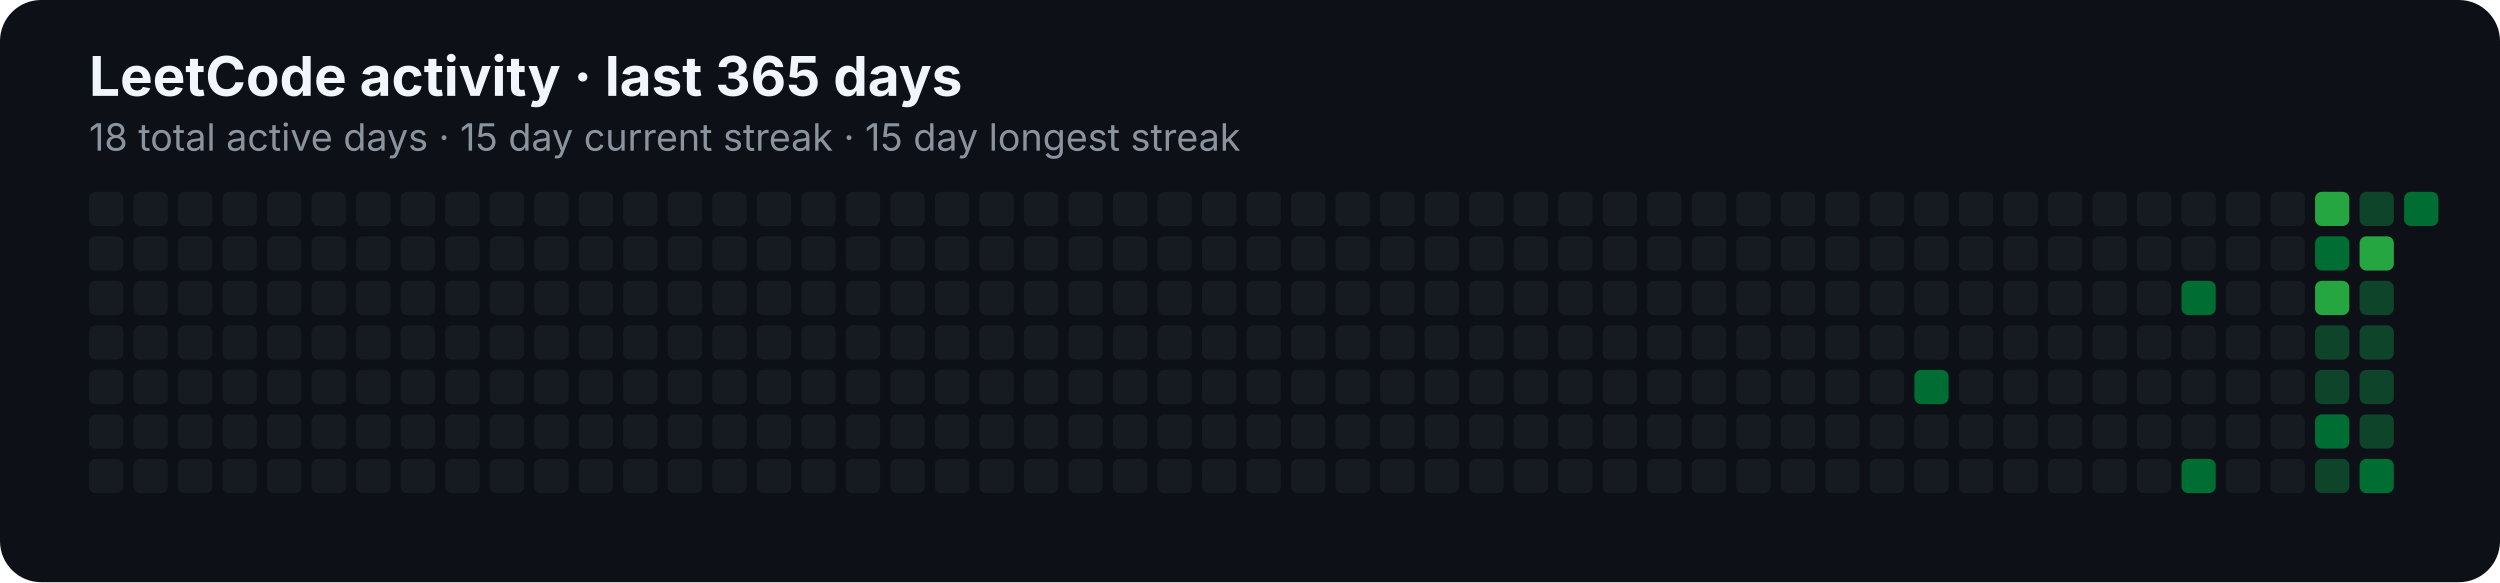
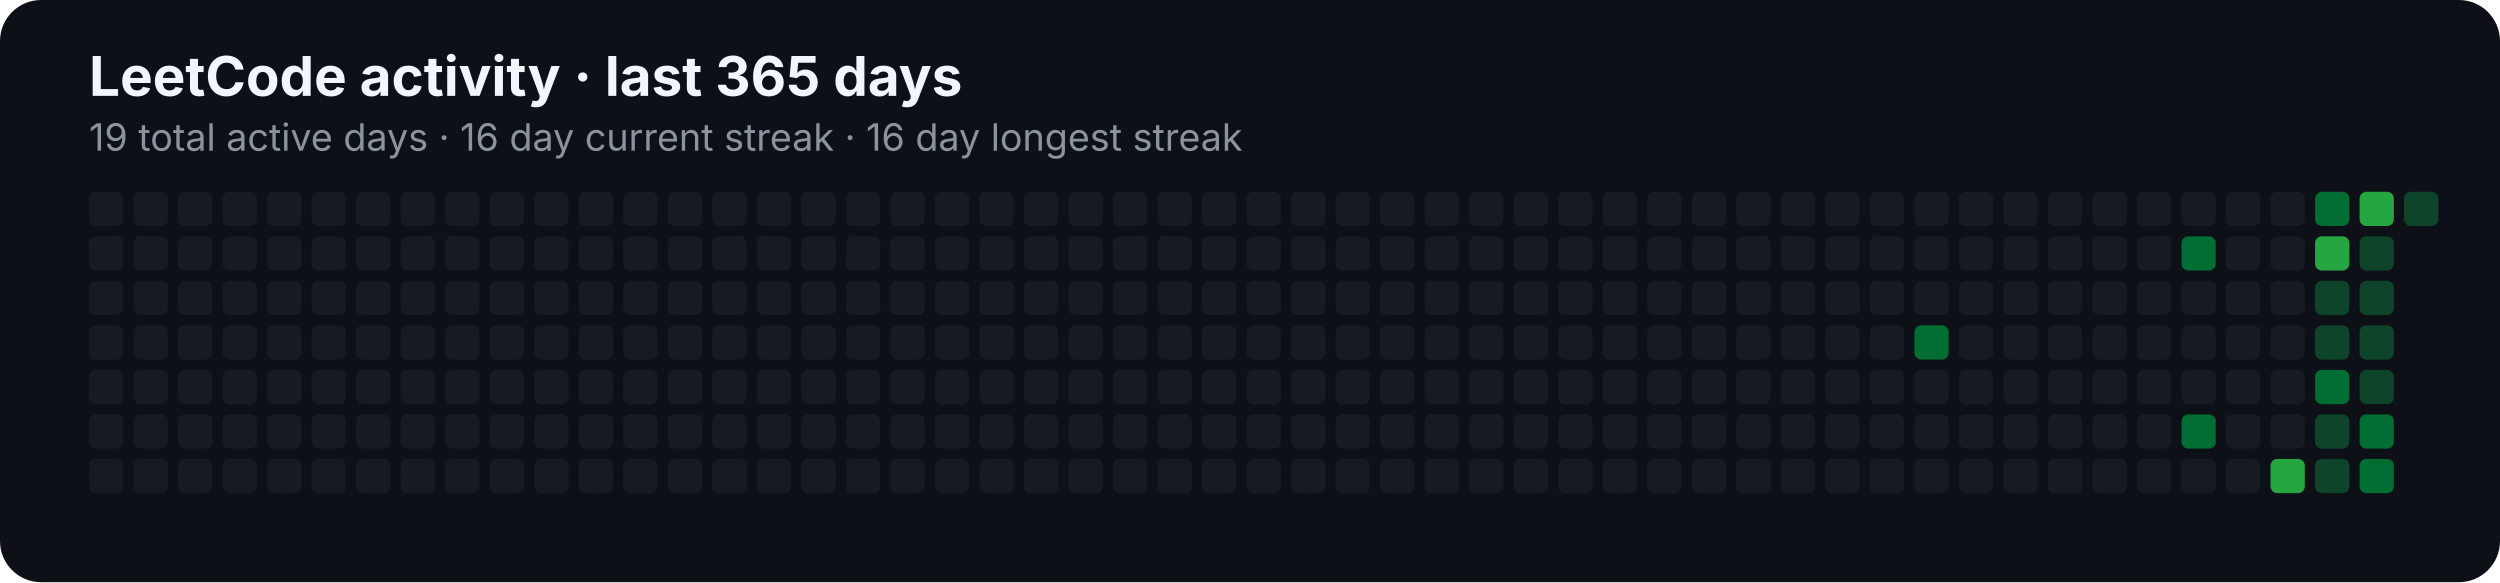
<svg xmlns="http://www.w3.org/2000/svg" width="730" height="170" role="img" aria-label="LeetCode activity over the last 365 days">
  <rect width="100%" height="100%" rx="12" fill="#0d1117" />
  <style>text{font-family:-apple-system,BlinkMacSystemFont,Segoe UI,sans-serif;fill:#8b949e}.h{font-size:16px;font-weight:650;fill:#f0f6fc}.s{font-size:11px}</style>
  <text x="26" y="28" class="h">LeetCode activity · last 365 days</text>
-   <text x="26" y="44" class="s">18 total active days · 15 day current streak · 15 day longest streak</text>
+   <text x="26" y="44" class="s">19 total active days · 16 day current streak · 16 day longest streak</text>
  <rect x="26" y="56" width="10" height="10" rx="2" fill="#161b22" />
  <rect x="26" y="69" width="10" height="10" rx="2" fill="#161b22" />
  <rect x="26" y="82" width="10" height="10" rx="2" fill="#161b22" />
  <rect x="26" y="95" width="10" height="10" rx="2" fill="#161b22" />
  <rect x="26" y="108" width="10" height="10" rx="2" fill="#161b22" />
  <rect x="26" y="121" width="10" height="10" rx="2" fill="#161b22" />
  <rect x="26" y="134" width="10" height="10" rx="2" fill="#161b22" />
  <rect x="39" y="56" width="10" height="10" rx="2" fill="#161b22" />
  <rect x="39" y="69" width="10" height="10" rx="2" fill="#161b22" />
  <rect x="39" y="82" width="10" height="10" rx="2" fill="#161b22" />
  <rect x="39" y="95" width="10" height="10" rx="2" fill="#161b22" />
  <rect x="39" y="108" width="10" height="10" rx="2" fill="#161b22" />
  <rect x="39" y="121" width="10" height="10" rx="2" fill="#161b22" />
  <rect x="39" y="134" width="10" height="10" rx="2" fill="#161b22" />
  <rect x="52" y="56" width="10" height="10" rx="2" fill="#161b22" />
  <rect x="52" y="69" width="10" height="10" rx="2" fill="#161b22" />
  <rect x="52" y="82" width="10" height="10" rx="2" fill="#161b22" />
  <rect x="52" y="95" width="10" height="10" rx="2" fill="#161b22" />
  <rect x="52" y="108" width="10" height="10" rx="2" fill="#161b22" />
  <rect x="52" y="121" width="10" height="10" rx="2" fill="#161b22" />
  <rect x="52" y="134" width="10" height="10" rx="2" fill="#161b22" />
  <rect x="65" y="56" width="10" height="10" rx="2" fill="#161b22" />
  <rect x="65" y="69" width="10" height="10" rx="2" fill="#161b22" />
  <rect x="65" y="82" width="10" height="10" rx="2" fill="#161b22" />
  <rect x="65" y="95" width="10" height="10" rx="2" fill="#161b22" />
  <rect x="65" y="108" width="10" height="10" rx="2" fill="#161b22" />
  <rect x="65" y="121" width="10" height="10" rx="2" fill="#161b22" />
  <rect x="65" y="134" width="10" height="10" rx="2" fill="#161b22" />
  <rect x="78" y="56" width="10" height="10" rx="2" fill="#161b22" />
  <rect x="78" y="69" width="10" height="10" rx="2" fill="#161b22" />
  <rect x="78" y="82" width="10" height="10" rx="2" fill="#161b22" />
  <rect x="78" y="95" width="10" height="10" rx="2" fill="#161b22" />
  <rect x="78" y="108" width="10" height="10" rx="2" fill="#161b22" />
  <rect x="78" y="121" width="10" height="10" rx="2" fill="#161b22" />
  <rect x="78" y="134" width="10" height="10" rx="2" fill="#161b22" />
  <rect x="91" y="56" width="10" height="10" rx="2" fill="#161b22" />
  <rect x="91" y="69" width="10" height="10" rx="2" fill="#161b22" />
  <rect x="91" y="82" width="10" height="10" rx="2" fill="#161b22" />
  <rect x="91" y="95" width="10" height="10" rx="2" fill="#161b22" />
  <rect x="91" y="108" width="10" height="10" rx="2" fill="#161b22" />
  <rect x="91" y="121" width="10" height="10" rx="2" fill="#161b22" />
  <rect x="91" y="134" width="10" height="10" rx="2" fill="#161b22" />
  <rect x="104" y="56" width="10" height="10" rx="2" fill="#161b22" />
  <rect x="104" y="69" width="10" height="10" rx="2" fill="#161b22" />
  <rect x="104" y="82" width="10" height="10" rx="2" fill="#161b22" />
  <rect x="104" y="95" width="10" height="10" rx="2" fill="#161b22" />
  <rect x="104" y="108" width="10" height="10" rx="2" fill="#161b22" />
  <rect x="104" y="121" width="10" height="10" rx="2" fill="#161b22" />
  <rect x="104" y="134" width="10" height="10" rx="2" fill="#161b22" />
  <rect x="117" y="56" width="10" height="10" rx="2" fill="#161b22" />
  <rect x="117" y="69" width="10" height="10" rx="2" fill="#161b22" />
  <rect x="117" y="82" width="10" height="10" rx="2" fill="#161b22" />
  <rect x="117" y="95" width="10" height="10" rx="2" fill="#161b22" />
  <rect x="117" y="108" width="10" height="10" rx="2" fill="#161b22" />
  <rect x="117" y="121" width="10" height="10" rx="2" fill="#161b22" />
  <rect x="117" y="134" width="10" height="10" rx="2" fill="#161b22" />
  <rect x="130" y="56" width="10" height="10" rx="2" fill="#161b22" />
  <rect x="130" y="69" width="10" height="10" rx="2" fill="#161b22" />
  <rect x="130" y="82" width="10" height="10" rx="2" fill="#161b22" />
  <rect x="130" y="95" width="10" height="10" rx="2" fill="#161b22" />
  <rect x="130" y="108" width="10" height="10" rx="2" fill="#161b22" />
  <rect x="130" y="121" width="10" height="10" rx="2" fill="#161b22" />
  <rect x="130" y="134" width="10" height="10" rx="2" fill="#161b22" />
  <rect x="143" y="56" width="10" height="10" rx="2" fill="#161b22" />
  <rect x="143" y="69" width="10" height="10" rx="2" fill="#161b22" />
  <rect x="143" y="82" width="10" height="10" rx="2" fill="#161b22" />
  <rect x="143" y="95" width="10" height="10" rx="2" fill="#161b22" />
  <rect x="143" y="108" width="10" height="10" rx="2" fill="#161b22" />
  <rect x="143" y="121" width="10" height="10" rx="2" fill="#161b22" />
  <rect x="143" y="134" width="10" height="10" rx="2" fill="#161b22" />
  <rect x="156" y="56" width="10" height="10" rx="2" fill="#161b22" />
  <rect x="156" y="69" width="10" height="10" rx="2" fill="#161b22" />
  <rect x="156" y="82" width="10" height="10" rx="2" fill="#161b22" />
  <rect x="156" y="95" width="10" height="10" rx="2" fill="#161b22" />
  <rect x="156" y="108" width="10" height="10" rx="2" fill="#161b22" />
  <rect x="156" y="121" width="10" height="10" rx="2" fill="#161b22" />
  <rect x="156" y="134" width="10" height="10" rx="2" fill="#161b22" />
  <rect x="169" y="56" width="10" height="10" rx="2" fill="#161b22" />
  <rect x="169" y="69" width="10" height="10" rx="2" fill="#161b22" />
  <rect x="169" y="82" width="10" height="10" rx="2" fill="#161b22" />
  <rect x="169" y="95" width="10" height="10" rx="2" fill="#161b22" />
  <rect x="169" y="108" width="10" height="10" rx="2" fill="#161b22" />
  <rect x="169" y="121" width="10" height="10" rx="2" fill="#161b22" />
  <rect x="169" y="134" width="10" height="10" rx="2" fill="#161b22" />
  <rect x="182" y="56" width="10" height="10" rx="2" fill="#161b22" />
  <rect x="182" y="69" width="10" height="10" rx="2" fill="#161b22" />
  <rect x="182" y="82" width="10" height="10" rx="2" fill="#161b22" />
  <rect x="182" y="95" width="10" height="10" rx="2" fill="#161b22" />
  <rect x="182" y="108" width="10" height="10" rx="2" fill="#161b22" />
  <rect x="182" y="121" width="10" height="10" rx="2" fill="#161b22" />
  <rect x="182" y="134" width="10" height="10" rx="2" fill="#161b22" />
  <rect x="195" y="56" width="10" height="10" rx="2" fill="#161b22" />
  <rect x="195" y="69" width="10" height="10" rx="2" fill="#161b22" />
  <rect x="195" y="82" width="10" height="10" rx="2" fill="#161b22" />
  <rect x="195" y="95" width="10" height="10" rx="2" fill="#161b22" />
  <rect x="195" y="108" width="10" height="10" rx="2" fill="#161b22" />
  <rect x="195" y="121" width="10" height="10" rx="2" fill="#161b22" />
  <rect x="195" y="134" width="10" height="10" rx="2" fill="#161b22" />
  <rect x="208" y="56" width="10" height="10" rx="2" fill="#161b22" />
  <rect x="208" y="69" width="10" height="10" rx="2" fill="#161b22" />
  <rect x="208" y="82" width="10" height="10" rx="2" fill="#161b22" />
  <rect x="208" y="95" width="10" height="10" rx="2" fill="#161b22" />
  <rect x="208" y="108" width="10" height="10" rx="2" fill="#161b22" />
  <rect x="208" y="121" width="10" height="10" rx="2" fill="#161b22" />
  <rect x="208" y="134" width="10" height="10" rx="2" fill="#161b22" />
  <rect x="221" y="56" width="10" height="10" rx="2" fill="#161b22" />
  <rect x="221" y="69" width="10" height="10" rx="2" fill="#161b22" />
  <rect x="221" y="82" width="10" height="10" rx="2" fill="#161b22" />
  <rect x="221" y="95" width="10" height="10" rx="2" fill="#161b22" />
  <rect x="221" y="108" width="10" height="10" rx="2" fill="#161b22" />
  <rect x="221" y="121" width="10" height="10" rx="2" fill="#161b22" />
  <rect x="221" y="134" width="10" height="10" rx="2" fill="#161b22" />
  <rect x="234" y="56" width="10" height="10" rx="2" fill="#161b22" />
  <rect x="234" y="69" width="10" height="10" rx="2" fill="#161b22" />
  <rect x="234" y="82" width="10" height="10" rx="2" fill="#161b22" />
  <rect x="234" y="95" width="10" height="10" rx="2" fill="#161b22" />
  <rect x="234" y="108" width="10" height="10" rx="2" fill="#161b22" />
  <rect x="234" y="121" width="10" height="10" rx="2" fill="#161b22" />
  <rect x="234" y="134" width="10" height="10" rx="2" fill="#161b22" />
  <rect x="247" y="56" width="10" height="10" rx="2" fill="#161b22" />
  <rect x="247" y="69" width="10" height="10" rx="2" fill="#161b22" />
  <rect x="247" y="82" width="10" height="10" rx="2" fill="#161b22" />
  <rect x="247" y="95" width="10" height="10" rx="2" fill="#161b22" />
  <rect x="247" y="108" width="10" height="10" rx="2" fill="#161b22" />
  <rect x="247" y="121" width="10" height="10" rx="2" fill="#161b22" />
  <rect x="247" y="134" width="10" height="10" rx="2" fill="#161b22" />
  <rect x="260" y="56" width="10" height="10" rx="2" fill="#161b22" />
  <rect x="260" y="69" width="10" height="10" rx="2" fill="#161b22" />
  <rect x="260" y="82" width="10" height="10" rx="2" fill="#161b22" />
  <rect x="260" y="95" width="10" height="10" rx="2" fill="#161b22" />
  <rect x="260" y="108" width="10" height="10" rx="2" fill="#161b22" />
  <rect x="260" y="121" width="10" height="10" rx="2" fill="#161b22" />
  <rect x="260" y="134" width="10" height="10" rx="2" fill="#161b22" />
  <rect x="273" y="56" width="10" height="10" rx="2" fill="#161b22" />
  <rect x="273" y="69" width="10" height="10" rx="2" fill="#161b22" />
  <rect x="273" y="82" width="10" height="10" rx="2" fill="#161b22" />
  <rect x="273" y="95" width="10" height="10" rx="2" fill="#161b22" />
  <rect x="273" y="108" width="10" height="10" rx="2" fill="#161b22" />
  <rect x="273" y="121" width="10" height="10" rx="2" fill="#161b22" />
  <rect x="273" y="134" width="10" height="10" rx="2" fill="#161b22" />
  <rect x="286" y="56" width="10" height="10" rx="2" fill="#161b22" />
  <rect x="286" y="69" width="10" height="10" rx="2" fill="#161b22" />
  <rect x="286" y="82" width="10" height="10" rx="2" fill="#161b22" />
  <rect x="286" y="95" width="10" height="10" rx="2" fill="#161b22" />
  <rect x="286" y="108" width="10" height="10" rx="2" fill="#161b22" />
  <rect x="286" y="121" width="10" height="10" rx="2" fill="#161b22" />
  <rect x="286" y="134" width="10" height="10" rx="2" fill="#161b22" />
  <rect x="299" y="56" width="10" height="10" rx="2" fill="#161b22" />
  <rect x="299" y="69" width="10" height="10" rx="2" fill="#161b22" />
  <rect x="299" y="82" width="10" height="10" rx="2" fill="#161b22" />
  <rect x="299" y="95" width="10" height="10" rx="2" fill="#161b22" />
  <rect x="299" y="108" width="10" height="10" rx="2" fill="#161b22" />
  <rect x="299" y="121" width="10" height="10" rx="2" fill="#161b22" />
  <rect x="299" y="134" width="10" height="10" rx="2" fill="#161b22" />
  <rect x="312" y="56" width="10" height="10" rx="2" fill="#161b22" />
  <rect x="312" y="69" width="10" height="10" rx="2" fill="#161b22" />
  <rect x="312" y="82" width="10" height="10" rx="2" fill="#161b22" />
  <rect x="312" y="95" width="10" height="10" rx="2" fill="#161b22" />
  <rect x="312" y="108" width="10" height="10" rx="2" fill="#161b22" />
  <rect x="312" y="121" width="10" height="10" rx="2" fill="#161b22" />
  <rect x="312" y="134" width="10" height="10" rx="2" fill="#161b22" />
  <rect x="325" y="56" width="10" height="10" rx="2" fill="#161b22" />
  <rect x="325" y="69" width="10" height="10" rx="2" fill="#161b22" />
  <rect x="325" y="82" width="10" height="10" rx="2" fill="#161b22" />
  <rect x="325" y="95" width="10" height="10" rx="2" fill="#161b22" />
  <rect x="325" y="108" width="10" height="10" rx="2" fill="#161b22" />
  <rect x="325" y="121" width="10" height="10" rx="2" fill="#161b22" />
  <rect x="325" y="134" width="10" height="10" rx="2" fill="#161b22" />
  <rect x="338" y="56" width="10" height="10" rx="2" fill="#161b22" />
  <rect x="338" y="69" width="10" height="10" rx="2" fill="#161b22" />
  <rect x="338" y="82" width="10" height="10" rx="2" fill="#161b22" />
  <rect x="338" y="95" width="10" height="10" rx="2" fill="#161b22" />
  <rect x="338" y="108" width="10" height="10" rx="2" fill="#161b22" />
  <rect x="338" y="121" width="10" height="10" rx="2" fill="#161b22" />
  <rect x="338" y="134" width="10" height="10" rx="2" fill="#161b22" />
  <rect x="351" y="56" width="10" height="10" rx="2" fill="#161b22" />
  <rect x="351" y="69" width="10" height="10" rx="2" fill="#161b22" />
  <rect x="351" y="82" width="10" height="10" rx="2" fill="#161b22" />
  <rect x="351" y="95" width="10" height="10" rx="2" fill="#161b22" />
  <rect x="351" y="108" width="10" height="10" rx="2" fill="#161b22" />
  <rect x="351" y="121" width="10" height="10" rx="2" fill="#161b22" />
  <rect x="351" y="134" width="10" height="10" rx="2" fill="#161b22" />
  <rect x="364" y="56" width="10" height="10" rx="2" fill="#161b22" />
  <rect x="364" y="69" width="10" height="10" rx="2" fill="#161b22" />
  <rect x="364" y="82" width="10" height="10" rx="2" fill="#161b22" />
  <rect x="364" y="95" width="10" height="10" rx="2" fill="#161b22" />
  <rect x="364" y="108" width="10" height="10" rx="2" fill="#161b22" />
  <rect x="364" y="121" width="10" height="10" rx="2" fill="#161b22" />
  <rect x="364" y="134" width="10" height="10" rx="2" fill="#161b22" />
  <rect x="377" y="56" width="10" height="10" rx="2" fill="#161b22" />
  <rect x="377" y="69" width="10" height="10" rx="2" fill="#161b22" />
  <rect x="377" y="82" width="10" height="10" rx="2" fill="#161b22" />
  <rect x="377" y="95" width="10" height="10" rx="2" fill="#161b22" />
  <rect x="377" y="108" width="10" height="10" rx="2" fill="#161b22" />
  <rect x="377" y="121" width="10" height="10" rx="2" fill="#161b22" />
  <rect x="377" y="134" width="10" height="10" rx="2" fill="#161b22" />
  <rect x="390" y="56" width="10" height="10" rx="2" fill="#161b22" />
  <rect x="390" y="69" width="10" height="10" rx="2" fill="#161b22" />
  <rect x="390" y="82" width="10" height="10" rx="2" fill="#161b22" />
  <rect x="390" y="95" width="10" height="10" rx="2" fill="#161b22" />
  <rect x="390" y="108" width="10" height="10" rx="2" fill="#161b22" />
  <rect x="390" y="121" width="10" height="10" rx="2" fill="#161b22" />
  <rect x="390" y="134" width="10" height="10" rx="2" fill="#161b22" />
  <rect x="403" y="56" width="10" height="10" rx="2" fill="#161b22" />
  <rect x="403" y="69" width="10" height="10" rx="2" fill="#161b22" />
  <rect x="403" y="82" width="10" height="10" rx="2" fill="#161b22" />
  <rect x="403" y="95" width="10" height="10" rx="2" fill="#161b22" />
  <rect x="403" y="108" width="10" height="10" rx="2" fill="#161b22" />
  <rect x="403" y="121" width="10" height="10" rx="2" fill="#161b22" />
  <rect x="403" y="134" width="10" height="10" rx="2" fill="#161b22" />
  <rect x="416" y="56" width="10" height="10" rx="2" fill="#161b22" />
  <rect x="416" y="69" width="10" height="10" rx="2" fill="#161b22" />
  <rect x="416" y="82" width="10" height="10" rx="2" fill="#161b22" />
  <rect x="416" y="95" width="10" height="10" rx="2" fill="#161b22" />
  <rect x="416" y="108" width="10" height="10" rx="2" fill="#161b22" />
  <rect x="416" y="121" width="10" height="10" rx="2" fill="#161b22" />
  <rect x="416" y="134" width="10" height="10" rx="2" fill="#161b22" />
  <rect x="429" y="56" width="10" height="10" rx="2" fill="#161b22" />
  <rect x="429" y="69" width="10" height="10" rx="2" fill="#161b22" />
  <rect x="429" y="82" width="10" height="10" rx="2" fill="#161b22" />
  <rect x="429" y="95" width="10" height="10" rx="2" fill="#161b22" />
  <rect x="429" y="108" width="10" height="10" rx="2" fill="#161b22" />
  <rect x="429" y="121" width="10" height="10" rx="2" fill="#161b22" />
  <rect x="429" y="134" width="10" height="10" rx="2" fill="#161b22" />
  <rect x="442" y="56" width="10" height="10" rx="2" fill="#161b22" />
  <rect x="442" y="69" width="10" height="10" rx="2" fill="#161b22" />
  <rect x="442" y="82" width="10" height="10" rx="2" fill="#161b22" />
  <rect x="442" y="95" width="10" height="10" rx="2" fill="#161b22" />
  <rect x="442" y="108" width="10" height="10" rx="2" fill="#161b22" />
  <rect x="442" y="121" width="10" height="10" rx="2" fill="#161b22" />
  <rect x="442" y="134" width="10" height="10" rx="2" fill="#161b22" />
  <rect x="455" y="56" width="10" height="10" rx="2" fill="#161b22" />
  <rect x="455" y="69" width="10" height="10" rx="2" fill="#161b22" />
  <rect x="455" y="82" width="10" height="10" rx="2" fill="#161b22" />
  <rect x="455" y="95" width="10" height="10" rx="2" fill="#161b22" />
  <rect x="455" y="108" width="10" height="10" rx="2" fill="#161b22" />
  <rect x="455" y="121" width="10" height="10" rx="2" fill="#161b22" />
  <rect x="455" y="134" width="10" height="10" rx="2" fill="#161b22" />
  <rect x="468" y="56" width="10" height="10" rx="2" fill="#161b22" />
  <rect x="468" y="69" width="10" height="10" rx="2" fill="#161b22" />
  <rect x="468" y="82" width="10" height="10" rx="2" fill="#161b22" />
  <rect x="468" y="95" width="10" height="10" rx="2" fill="#161b22" />
  <rect x="468" y="108" width="10" height="10" rx="2" fill="#161b22" />
  <rect x="468" y="121" width="10" height="10" rx="2" fill="#161b22" />
  <rect x="468" y="134" width="10" height="10" rx="2" fill="#161b22" />
  <rect x="481" y="56" width="10" height="10" rx="2" fill="#161b22" />
  <rect x="481" y="69" width="10" height="10" rx="2" fill="#161b22" />
  <rect x="481" y="82" width="10" height="10" rx="2" fill="#161b22" />
  <rect x="481" y="95" width="10" height="10" rx="2" fill="#161b22" />
  <rect x="481" y="108" width="10" height="10" rx="2" fill="#161b22" />
  <rect x="481" y="121" width="10" height="10" rx="2" fill="#161b22" />
  <rect x="481" y="134" width="10" height="10" rx="2" fill="#161b22" />
  <rect x="494" y="56" width="10" height="10" rx="2" fill="#161b22" />
  <rect x="494" y="69" width="10" height="10" rx="2" fill="#161b22" />
  <rect x="494" y="82" width="10" height="10" rx="2" fill="#161b22" />
  <rect x="494" y="95" width="10" height="10" rx="2" fill="#161b22" />
  <rect x="494" y="108" width="10" height="10" rx="2" fill="#161b22" />
  <rect x="494" y="121" width="10" height="10" rx="2" fill="#161b22" />
  <rect x="494" y="134" width="10" height="10" rx="2" fill="#161b22" />
  <rect x="507" y="56" width="10" height="10" rx="2" fill="#161b22" />
  <rect x="507" y="69" width="10" height="10" rx="2" fill="#161b22" />
  <rect x="507" y="82" width="10" height="10" rx="2" fill="#161b22" />
  <rect x="507" y="95" width="10" height="10" rx="2" fill="#161b22" />
  <rect x="507" y="108" width="10" height="10" rx="2" fill="#161b22" />
  <rect x="507" y="121" width="10" height="10" rx="2" fill="#161b22" />
  <rect x="507" y="134" width="10" height="10" rx="2" fill="#161b22" />
  <rect x="520" y="56" width="10" height="10" rx="2" fill="#161b22" />
  <rect x="520" y="69" width="10" height="10" rx="2" fill="#161b22" />
  <rect x="520" y="82" width="10" height="10" rx="2" fill="#161b22" />
  <rect x="520" y="95" width="10" height="10" rx="2" fill="#161b22" />
  <rect x="520" y="108" width="10" height="10" rx="2" fill="#161b22" />
  <rect x="520" y="121" width="10" height="10" rx="2" fill="#161b22" />
  <rect x="520" y="134" width="10" height="10" rx="2" fill="#161b22" />
  <rect x="533" y="56" width="10" height="10" rx="2" fill="#161b22" />
  <rect x="533" y="69" width="10" height="10" rx="2" fill="#161b22" />
  <rect x="533" y="82" width="10" height="10" rx="2" fill="#161b22" />
  <rect x="533" y="95" width="10" height="10" rx="2" fill="#161b22" />
  <rect x="533" y="108" width="10" height="10" rx="2" fill="#161b22" />
  <rect x="533" y="121" width="10" height="10" rx="2" fill="#161b22" />
  <rect x="533" y="134" width="10" height="10" rx="2" fill="#161b22" />
  <rect x="546" y="56" width="10" height="10" rx="2" fill="#161b22" />
  <rect x="546" y="69" width="10" height="10" rx="2" fill="#161b22" />
  <rect x="546" y="82" width="10" height="10" rx="2" fill="#161b22" />
  <rect x="546" y="95" width="10" height="10" rx="2" fill="#161b22" />
  <rect x="546" y="108" width="10" height="10" rx="2" fill="#161b22" />
  <rect x="546" y="121" width="10" height="10" rx="2" fill="#161b22" />
  <rect x="546" y="134" width="10" height="10" rx="2" fill="#161b22" />
  <rect x="559" y="56" width="10" height="10" rx="2" fill="#161b22" />
  <rect x="559" y="69" width="10" height="10" rx="2" fill="#161b22" />
  <rect x="559" y="82" width="10" height="10" rx="2" fill="#161b22" />
-   <rect x="559" y="95" width="10" height="10" rx="2" fill="#161b22" />
-   <rect x="559" y="108" width="10" height="10" rx="2" fill="#006d32" />
+   <rect x="559" y="95" width="10" height="10" rx="2" fill="#006d32" />
+   <rect x="559" y="108" width="10" height="10" rx="2" fill="#161b22" />
  <rect x="559" y="121" width="10" height="10" rx="2" fill="#161b22" />
  <rect x="559" y="134" width="10" height="10" rx="2" fill="#161b22" />
  <rect x="572" y="56" width="10" height="10" rx="2" fill="#161b22" />
  <rect x="572" y="69" width="10" height="10" rx="2" fill="#161b22" />
  <rect x="572" y="82" width="10" height="10" rx="2" fill="#161b22" />
  <rect x="572" y="95" width="10" height="10" rx="2" fill="#161b22" />
  <rect x="572" y="108" width="10" height="10" rx="2" fill="#161b22" />
  <rect x="572" y="121" width="10" height="10" rx="2" fill="#161b22" />
  <rect x="572" y="134" width="10" height="10" rx="2" fill="#161b22" />
  <rect x="585" y="56" width="10" height="10" rx="2" fill="#161b22" />
  <rect x="585" y="69" width="10" height="10" rx="2" fill="#161b22" />
  <rect x="585" y="82" width="10" height="10" rx="2" fill="#161b22" />
  <rect x="585" y="95" width="10" height="10" rx="2" fill="#161b22" />
  <rect x="585" y="108" width="10" height="10" rx="2" fill="#161b22" />
  <rect x="585" y="121" width="10" height="10" rx="2" fill="#161b22" />
  <rect x="585" y="134" width="10" height="10" rx="2" fill="#161b22" />
  <rect x="598" y="56" width="10" height="10" rx="2" fill="#161b22" />
  <rect x="598" y="69" width="10" height="10" rx="2" fill="#161b22" />
  <rect x="598" y="82" width="10" height="10" rx="2" fill="#161b22" />
  <rect x="598" y="95" width="10" height="10" rx="2" fill="#161b22" />
  <rect x="598" y="108" width="10" height="10" rx="2" fill="#161b22" />
  <rect x="598" y="121" width="10" height="10" rx="2" fill="#161b22" />
  <rect x="598" y="134" width="10" height="10" rx="2" fill="#161b22" />
  <rect x="611" y="56" width="10" height="10" rx="2" fill="#161b22" />
  <rect x="611" y="69" width="10" height="10" rx="2" fill="#161b22" />
  <rect x="611" y="82" width="10" height="10" rx="2" fill="#161b22" />
  <rect x="611" y="95" width="10" height="10" rx="2" fill="#161b22" />
  <rect x="611" y="108" width="10" height="10" rx="2" fill="#161b22" />
  <rect x="611" y="121" width="10" height="10" rx="2" fill="#161b22" />
  <rect x="611" y="134" width="10" height="10" rx="2" fill="#161b22" />
  <rect x="624" y="56" width="10" height="10" rx="2" fill="#161b22" />
  <rect x="624" y="69" width="10" height="10" rx="2" fill="#161b22" />
  <rect x="624" y="82" width="10" height="10" rx="2" fill="#161b22" />
  <rect x="624" y="95" width="10" height="10" rx="2" fill="#161b22" />
  <rect x="624" y="108" width="10" height="10" rx="2" fill="#161b22" />
  <rect x="624" y="121" width="10" height="10" rx="2" fill="#161b22" />
  <rect x="624" y="134" width="10" height="10" rx="2" fill="#161b22" />
  <rect x="637" y="56" width="10" height="10" rx="2" fill="#161b22" />
-   <rect x="637" y="69" width="10" height="10" rx="2" fill="#161b22" />
-   <rect x="637" y="82" width="10" height="10" rx="2" fill="#006d32" />
+   <rect x="637" y="69" width="10" height="10" rx="2" fill="#006d32" />
+   <rect x="637" y="82" width="10" height="10" rx="2" fill="#161b22" />
  <rect x="637" y="95" width="10" height="10" rx="2" fill="#161b22" />
  <rect x="637" y="108" width="10" height="10" rx="2" fill="#161b22" />
-   <rect x="637" y="121" width="10" height="10" rx="2" fill="#161b22" />
-   <rect x="637" y="134" width="10" height="10" rx="2" fill="#006d32" />
+   <rect x="637" y="121" width="10" height="10" rx="2" fill="#006d32" />
+   <rect x="637" y="134" width="10" height="10" rx="2" fill="#161b22" />
  <rect x="650" y="56" width="10" height="10" rx="2" fill="#161b22" />
  <rect x="650" y="69" width="10" height="10" rx="2" fill="#161b22" />
  <rect x="650" y="82" width="10" height="10" rx="2" fill="#161b22" />
  <rect x="650" y="95" width="10" height="10" rx="2" fill="#161b22" />
  <rect x="650" y="108" width="10" height="10" rx="2" fill="#161b22" />
  <rect x="650" y="121" width="10" height="10" rx="2" fill="#161b22" />
  <rect x="650" y="134" width="10" height="10" rx="2" fill="#161b22" />
  <rect x="663" y="56" width="10" height="10" rx="2" fill="#161b22" />
  <rect x="663" y="69" width="10" height="10" rx="2" fill="#161b22" />
  <rect x="663" y="82" width="10" height="10" rx="2" fill="#161b22" />
  <rect x="663" y="95" width="10" height="10" rx="2" fill="#161b22" />
  <rect x="663" y="108" width="10" height="10" rx="2" fill="#161b22" />
  <rect x="663" y="121" width="10" height="10" rx="2" fill="#161b22" />
-   <rect x="663" y="134" width="10" height="10" rx="2" fill="#161b22" />
-   <rect x="676" y="56" width="10" height="10" rx="2" fill="#26a641" />
-   <rect x="676" y="69" width="10" height="10" rx="2" fill="#006d32" />
-   <rect x="676" y="82" width="10" height="10" rx="2" fill="#26a641" />
+   <rect x="663" y="134" width="10" height="10" rx="2" fill="#26a641" />
+   <rect x="676" y="56" width="10" height="10" rx="2" fill="#006d32" />
+   <rect x="676" y="69" width="10" height="10" rx="2" fill="#26a641" />
+   <rect x="676" y="82" width="10" height="10" rx="2" fill="#0e4429" />
  <rect x="676" y="95" width="10" height="10" rx="2" fill="#0e4429" />
-   <rect x="676" y="108" width="10" height="10" rx="2" fill="#0e4429" />
-   <rect x="676" y="121" width="10" height="10" rx="2" fill="#006d32" />
+   <rect x="676" y="108" width="10" height="10" rx="2" fill="#006d32" />
+   <rect x="676" y="121" width="10" height="10" rx="2" fill="#0e4429" />
  <rect x="676" y="134" width="10" height="10" rx="2" fill="#0e4429" />
-   <rect x="689" y="56" width="10" height="10" rx="2" fill="#0e4429" />
-   <rect x="689" y="69" width="10" height="10" rx="2" fill="#26a641" />
+   <rect x="689" y="56" width="10" height="10" rx="2" fill="#26a641" />
+   <rect x="689" y="69" width="10" height="10" rx="2" fill="#0e4429" />
  <rect x="689" y="82" width="10" height="10" rx="2" fill="#0e4429" />
  <rect x="689" y="95" width="10" height="10" rx="2" fill="#0e4429" />
  <rect x="689" y="108" width="10" height="10" rx="2" fill="#0e4429" />
-   <rect x="689" y="121" width="10" height="10" rx="2" fill="#0e4429" />
+   <rect x="689" y="121" width="10" height="10" rx="2" fill="#006d32" />
  <rect x="689" y="134" width="10" height="10" rx="2" fill="#006d32" />
-   <rect x="702" y="56" width="10" height="10" rx="2" fill="#006d32" />
+   <rect x="702" y="56" width="10" height="10" rx="2" fill="#0e4429" />
</svg>
